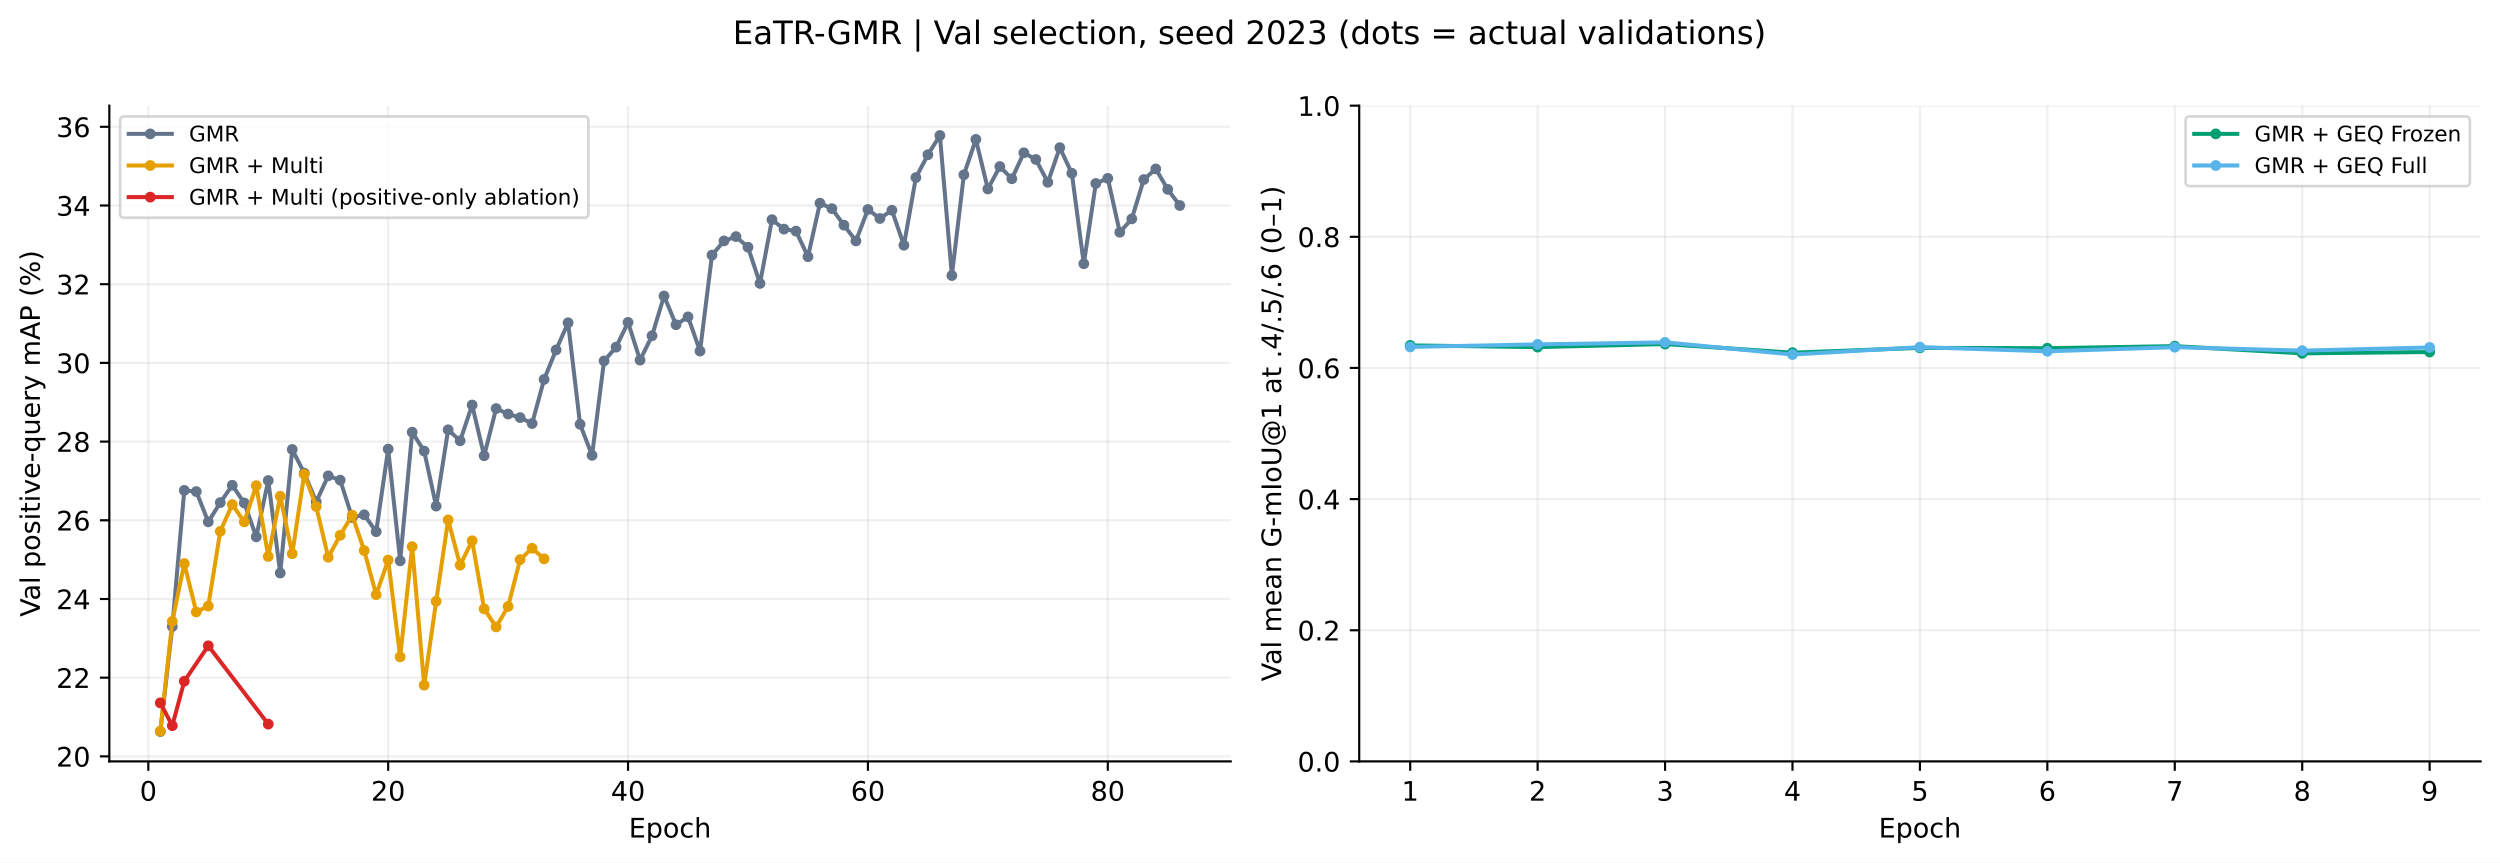
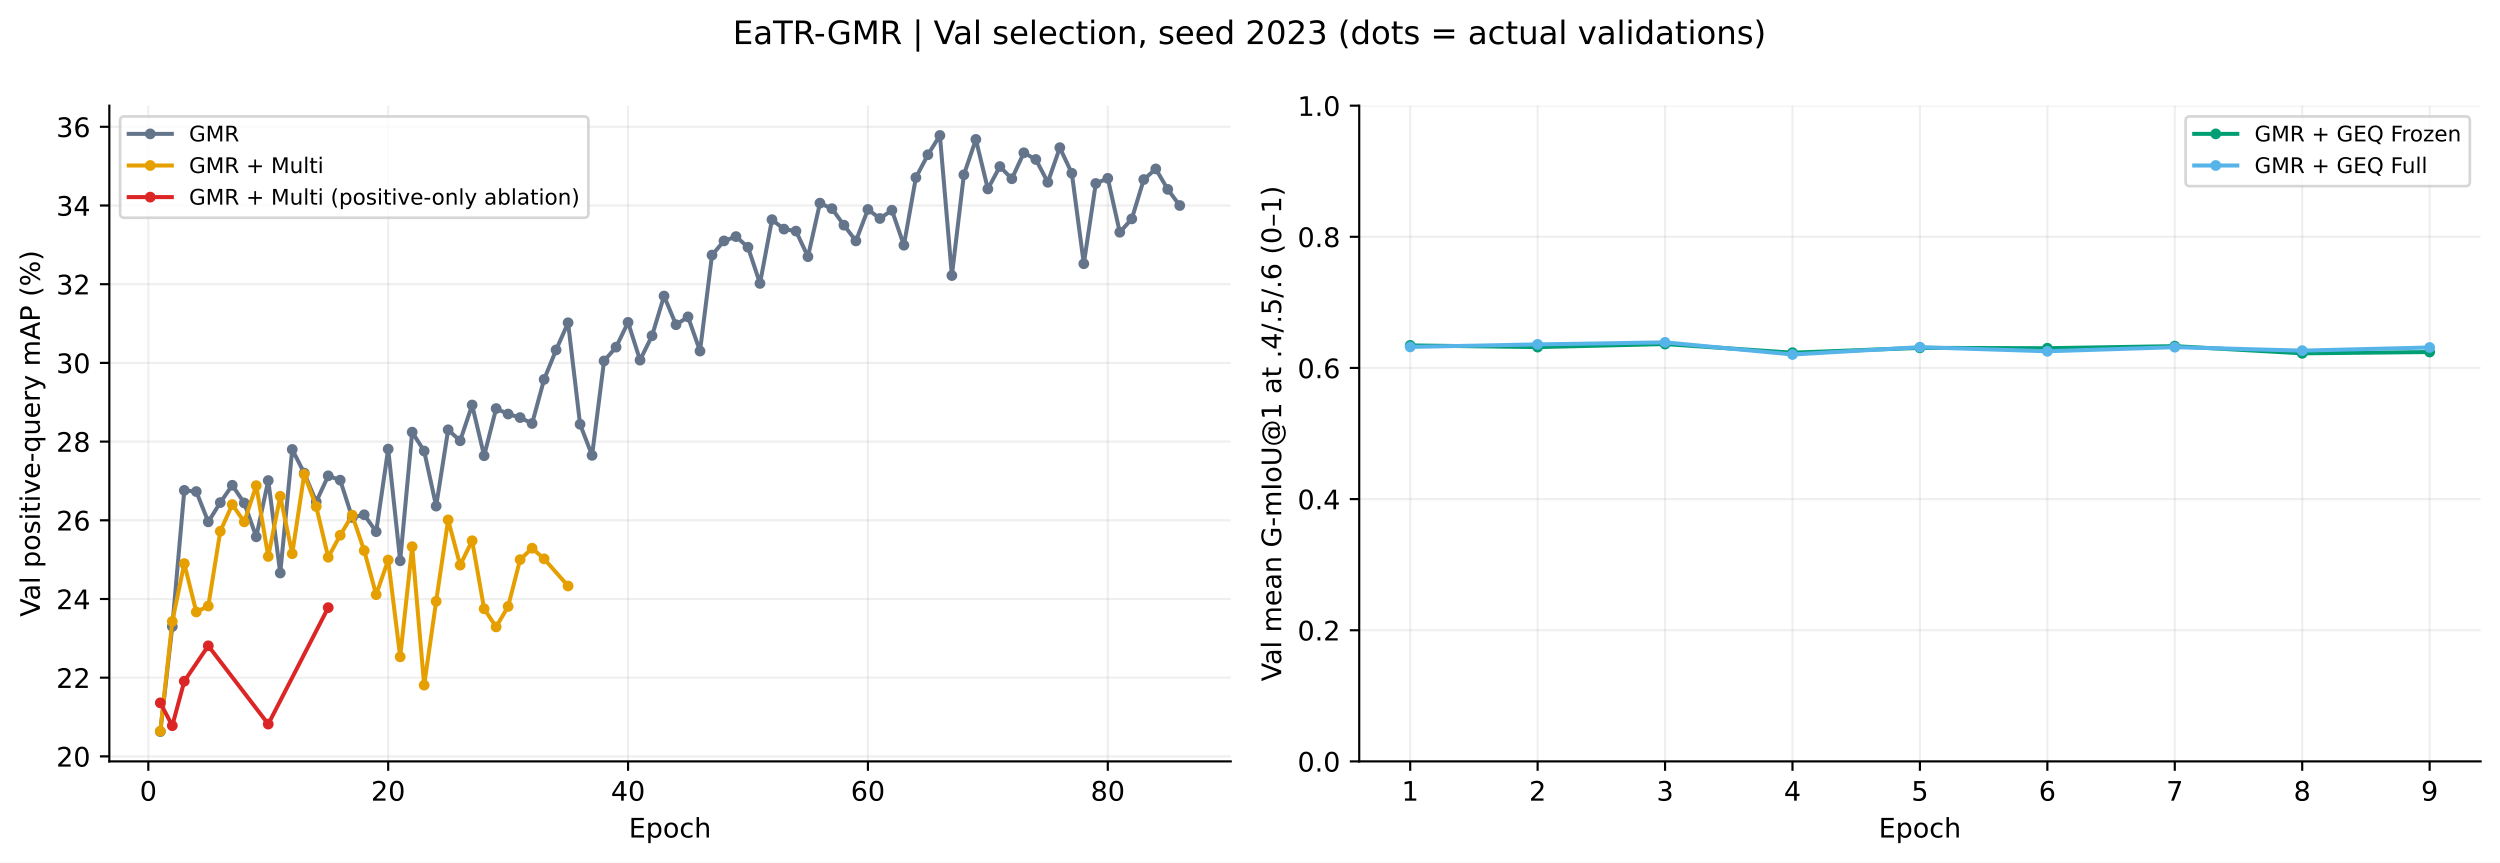
<svg xmlns="http://www.w3.org/2000/svg" xmlns:xlink="http://www.w3.org/1999/xlink" width="928.433pt" height="320.316pt" viewBox="0 0 928.433 320.316" version="1.1">
  <defs>
    <style type="text/css">*{stroke-linejoin: round; stroke-linecap: butt}</style>
  </defs>
  <g id="figure_1">
    <g id="patch_1">
      <path d="M -0 320.316  L 928.433 320.316  L 928.433 0  L -0 0  z " style="fill: #ffffff" />
    </g>
    <g id="axes_1">
      <g id="patch_2">
        <path d="M 40.603 282.76  L 457.058 282.76  L 457.058 39.24  L 40.603 39.24  z " style="fill: #ffffff" />
      </g>
      <g id="matplotlib.axis_1">
        <g id="xtick_1">
          <g id="line2d_1">
            <path d="M 55.079 282.76  L 55.079 39.24  " clip-path="url(#pdc1da5cae6)" style="fill: none; stroke: #b0b0b0; stroke-opacity: 0.2; stroke-width: 0.8; stroke-linecap: square" />
          </g>
          <g id="line2d_2">
            <defs>
              <path id="m847a747f1c" d="M 0 0  L 0 3.5  " style="stroke: #000000; stroke-width: 0.8" />
            </defs>
            <g>
              <use xlink:href="#m847a747f1c" x="55.079" y="282.76" style="stroke: #000000; stroke-width: 0.8" />
            </g>
          </g>
          <g id="text_1">
            <text style="font-size: 10px; font-family: 'DejaVu Sans'; text-anchor: middle" x="55.079" y="297.358" transform="rotate(-0 55.07883 297.3584)">0</text>
          </g>
        </g>
        <g id="xtick_2">
          <g id="line2d_3">
            <path d="M 144.16 282.76  L 144.16 39.24  " clip-path="url(#pdc1da5cae6)" style="fill: none; stroke: #b0b0b0; stroke-opacity: 0.2; stroke-width: 0.8; stroke-linecap: square" />
          </g>
          <g id="line2d_4">
            <g>
              <use xlink:href="#m847a747f1c" x="144.16" y="282.76" style="stroke: #000000; stroke-width: 0.8" />
            </g>
          </g>
          <g id="text_2">
            <text style="font-size: 10px; font-family: 'DejaVu Sans'; text-anchor: middle" x="144.16" y="297.358" transform="rotate(-0 144.1601 297.3584)">20</text>
          </g>
        </g>
        <g id="xtick_3">
          <g id="line2d_5">
            <path d="M 233.241 282.76  L 233.241 39.24  " clip-path="url(#pdc1da5cae6)" style="fill: none; stroke: #b0b0b0; stroke-opacity: 0.2; stroke-width: 0.8; stroke-linecap: square" />
          </g>
          <g id="line2d_6">
            <g>
              <use xlink:href="#m847a747f1c" x="233.241" y="282.76" style="stroke: #000000; stroke-width: 0.8" />
            </g>
          </g>
          <g id="text_3">
            <text style="font-size: 10px; font-family: 'DejaVu Sans'; text-anchor: middle" x="233.241" y="297.358" transform="rotate(-0 233.2414 297.3584)">40</text>
          </g>
        </g>
        <g id="xtick_4">
          <g id="line2d_7">
            <path d="M 322.323 282.76  L 322.323 39.24  " clip-path="url(#pdc1da5cae6)" style="fill: none; stroke: #b0b0b0; stroke-opacity: 0.2; stroke-width: 0.8; stroke-linecap: square" />
          </g>
          <g id="line2d_8">
            <g>
              <use xlink:href="#m847a747f1c" x="322.323" y="282.76" style="stroke: #000000; stroke-width: 0.8" />
            </g>
          </g>
          <g id="text_4">
            <text style="font-size: 10px; font-family: 'DejaVu Sans'; text-anchor: middle" x="322.323" y="297.358" transform="rotate(-0 322.3227 297.3584)">60</text>
          </g>
        </g>
        <g id="xtick_5">
          <g id="line2d_9">
            <path d="M 411.404 282.76  L 411.404 39.24  " clip-path="url(#pdc1da5cae6)" style="fill: none; stroke: #b0b0b0; stroke-opacity: 0.2; stroke-width: 0.8; stroke-linecap: square" />
          </g>
          <g id="line2d_10">
            <g>
              <use xlink:href="#m847a747f1c" x="411.404" y="282.76" style="stroke: #000000; stroke-width: 0.8" />
            </g>
          </g>
          <g id="text_5">
            <text style="font-size: 10px; font-family: 'DejaVu Sans'; text-anchor: middle" x="411.404" y="297.358" transform="rotate(-0 411.404 297.3584)">80</text>
          </g>
        </g>
        <g id="text_6">
          <text style="font-size: 10px; font-family: 'DejaVu Sans'; text-anchor: middle" x="248.831" y="311.037" transform="rotate(-0 248.8306 311.0366)">Epoch</text>
        </g>
      </g>
      <g id="matplotlib.axis_2">
        <g id="ytick_1">
          <g id="line2d_11">
            <path d="M 40.603 280.897  L 457.058 280.897  " clip-path="url(#pdc1da5cae6)" style="fill: none; stroke: #b0b0b0; stroke-opacity: 0.2; stroke-width: 0.8; stroke-linecap: square" />
          </g>
          <g id="line2d_12">
            <defs>
              <path id="mc433141c62" d="M 0 0  L -3.5 0  " style="stroke: #000000; stroke-width: 0.8" />
            </defs>
            <g>
              <use xlink:href="#mc433141c62" x="40.603" y="280.897" style="stroke: #000000; stroke-width: 0.8" />
            </g>
          </g>
          <g id="text_7">
            <text style="font-size: 10px; font-family: 'DejaVu Sans'; text-anchor: end" x="33.603" y="284.696" transform="rotate(-0 33.60312 284.6961)">20</text>
          </g>
        </g>
        <g id="ytick_2">
          <g id="line2d_13">
            <path d="M 40.603 251.672  L 457.058 251.672  " clip-path="url(#pdc1da5cae6)" style="fill: none; stroke: #b0b0b0; stroke-opacity: 0.2; stroke-width: 0.8; stroke-linecap: square" />
          </g>
          <g id="line2d_14">
            <g>
              <use xlink:href="#mc433141c62" x="40.603" y="251.672" style="stroke: #000000; stroke-width: 0.8" />
            </g>
          </g>
          <g id="text_8">
            <text style="font-size: 10px; font-family: 'DejaVu Sans'; text-anchor: end" x="33.603" y="255.471" transform="rotate(-0 33.60312 255.4708)">22</text>
          </g>
        </g>
        <g id="ytick_3">
          <g id="line2d_15">
            <path d="M 40.603 222.446  L 457.058 222.446  " clip-path="url(#pdc1da5cae6)" style="fill: none; stroke: #b0b0b0; stroke-opacity: 0.2; stroke-width: 0.8; stroke-linecap: square" />
          </g>
          <g id="line2d_16">
            <g>
              <use xlink:href="#mc433141c62" x="40.603" y="222.446" style="stroke: #000000; stroke-width: 0.8" />
            </g>
          </g>
          <g id="text_9">
            <text style="font-size: 10px; font-family: 'DejaVu Sans'; text-anchor: end" x="33.603" y="226.245" transform="rotate(-0 33.60312 226.2455)">24</text>
          </g>
        </g>
        <g id="ytick_4">
          <g id="line2d_17">
            <path d="M 40.603 193.221  L 457.058 193.221  " clip-path="url(#pdc1da5cae6)" style="fill: none; stroke: #b0b0b0; stroke-opacity: 0.2; stroke-width: 0.8; stroke-linecap: square" />
          </g>
          <g id="line2d_18">
            <g>
              <use xlink:href="#mc433141c62" x="40.603" y="193.221" style="stroke: #000000; stroke-width: 0.8" />
            </g>
          </g>
          <g id="text_10">
            <text style="font-size: 10px; font-family: 'DejaVu Sans'; text-anchor: end" x="33.603" y="197.02" transform="rotate(-0 33.60312 197.0201)">26</text>
          </g>
        </g>
        <g id="ytick_5">
          <g id="line2d_19">
            <path d="M 40.603 163.996  L 457.058 163.996  " clip-path="url(#pdc1da5cae6)" style="fill: none; stroke: #b0b0b0; stroke-opacity: 0.2; stroke-width: 0.8; stroke-linecap: square" />
          </g>
          <g id="line2d_20">
            <g>
              <use xlink:href="#mc433141c62" x="40.603" y="163.996" style="stroke: #000000; stroke-width: 0.8" />
            </g>
          </g>
          <g id="text_11">
            <text style="font-size: 10px; font-family: 'DejaVu Sans'; text-anchor: end" x="33.603" y="167.795" transform="rotate(-0 33.60312 167.7948)">28</text>
          </g>
        </g>
        <g id="ytick_6">
          <g id="line2d_21">
            <path d="M 40.603 134.77  L 457.058 134.77  " clip-path="url(#pdc1da5cae6)" style="fill: none; stroke: #b0b0b0; stroke-opacity: 0.2; stroke-width: 0.8; stroke-linecap: square" />
          </g>
          <g id="line2d_22">
            <g>
              <use xlink:href="#mc433141c62" x="40.603" y="134.77" style="stroke: #000000; stroke-width: 0.8" />
            </g>
          </g>
          <g id="text_12">
            <text style="font-size: 10px; font-family: 'DejaVu Sans'; text-anchor: end" x="33.603" y="138.569" transform="rotate(-0 33.60312 138.5695)">30</text>
          </g>
        </g>
        <g id="ytick_7">
          <g id="line2d_23">
            <path d="M 40.603 105.545  L 457.058 105.545  " clip-path="url(#pdc1da5cae6)" style="fill: none; stroke: #b0b0b0; stroke-opacity: 0.2; stroke-width: 0.8; stroke-linecap: square" />
          </g>
          <g id="line2d_24">
            <g>
              <use xlink:href="#mc433141c62" x="40.603" y="105.545" style="stroke: #000000; stroke-width: 0.8" />
            </g>
          </g>
          <g id="text_13">
            <text style="font-size: 10px; font-family: 'DejaVu Sans'; text-anchor: end" x="33.603" y="109.344" transform="rotate(-0 33.60312 109.3442)">32</text>
          </g>
        </g>
        <g id="ytick_8">
          <g id="line2d_25">
            <path d="M 40.603 76.32  L 457.058 76.32  " clip-path="url(#pdc1da5cae6)" style="fill: none; stroke: #b0b0b0; stroke-opacity: 0.2; stroke-width: 0.8; stroke-linecap: square" />
          </g>
          <g id="line2d_26">
            <g>
              <use xlink:href="#mc433141c62" x="40.603" y="76.32" style="stroke: #000000; stroke-width: 0.8" />
            </g>
          </g>
          <g id="text_14">
            <text style="font-size: 10px; font-family: 'DejaVu Sans'; text-anchor: end" x="33.603" y="80.119" transform="rotate(-0 33.60312 80.11885)">34</text>
          </g>
        </g>
        <g id="ytick_9">
          <g id="line2d_27">
            <path d="M 40.603 47.094  L 457.058 47.094  " clip-path="url(#pdc1da5cae6)" style="fill: none; stroke: #b0b0b0; stroke-opacity: 0.2; stroke-width: 0.8; stroke-linecap: square" />
          </g>
          <g id="line2d_28">
            <g>
              <use xlink:href="#mc433141c62" x="40.603" y="47.094" style="stroke: #000000; stroke-width: 0.8" />
            </g>
          </g>
          <g id="text_15">
            <text style="font-size: 10px; font-family: 'DejaVu Sans'; text-anchor: end" x="33.603" y="50.894" transform="rotate(-0 33.60312 50.89352)">36</text>
          </g>
        </g>
        <g id="text_16">
          <text style="font-size: 10px; font-family: 'DejaVu Sans'; text-anchor: middle" x="14.798" y="161" transform="rotate(-90 14.79844 161)">Val positive-query mAP (%)</text>
        </g>
      </g>
      <g id="line2d_29">
        <path d="M 59.533 271.691  L 63.987 232.675  L 68.441 182.115  L 72.895 182.554  L 77.349 193.805  L 81.803 186.645  L 86.257 180.216  L 90.711 186.791  L 95.165 199.358  L 99.619 178.462  L 104.074 212.802  L 108.528 166.918  L 112.982 175.686  L 117.436 186.353  L 121.89 176.709  L 126.344 178.316  L 130.798 192.198  L 135.252 191.175  L 139.706 197.459  L 144.16 166.772  L 148.614 208.272  L 153.068 160.489  L 157.522 167.503  L 161.976 187.96  L 166.43 159.612  L 170.885 163.703  L 175.339 150.406  L 179.793 169.256  L 184.247 151.721  L 188.701 153.767  L 193.155 155.082  L 197.609 157.274  L 202.063 140.908  L 206.517 129.948  L 210.971 119.865  L 215.425 157.566  L 219.879 169.11  L 224.333 134.04  L 228.787 128.925  L 233.241 119.719  L 237.695 133.747  L 242.15 124.688  L 246.604 109.929  L 251.058 120.596  L 255.512 117.673  L 259.966 130.386  L 264.42 94.732  L 268.874 89.471  L 273.328 87.864  L 277.782 91.809  L 282.236 105.253  L 286.69 81.58  L 291.144 85.087  L 295.598 85.818  L 300.052 95.316  L 304.506 75.443  L 308.96 77.489  L 313.415 83.626  L 317.869 89.471  L 322.323 77.781  L 326.777 81.142  L 331.231 78.073  L 335.685 91.078  L 340.139 65.945  L 344.593 57.469  L 349.047 50.309  L 353.501 102.33  L 357.955 64.922  L 362.409 51.77  L 366.863 70.182  L 371.317 61.853  L 375.771 66.383  L 380.226 56.739  L 384.68 59.223  L 389.134 67.698  L 393.588 54.839  L 398.042 64.337  L 402.496 97.946  L 406.95 68.137  L 411.404 66.237  L 415.858 86.256  L 420.312 81.288  L 424.766 66.675  L 429.22 62.73  L 433.674 70.328  L 438.128 76.32  " clip-path="url(#pdc1da5cae6)" style="fill: none; stroke: #64748b; stroke-width: 1.5; stroke-linecap: square" />
        <defs>
          <path id="mf4bc2572a3" d="M 0 1.5  C 0.398 1.5 0.779 1.342 1.061 1.061  C 1.342 0.779 1.5 0.398 1.5 0  C 1.5 -0.398 1.342 -0.779 1.061 -1.061  C 0.779 -1.342 0.398 -1.5 0 -1.5  C -0.398 -1.5 -0.779 -1.342 -1.061 -1.061  C -1.342 -0.779 -1.5 -0.398 -1.5 0  C -1.5 0.398 -1.342 0.779 -1.061 1.061  C -0.779 1.342 -0.398 1.5 0 1.5  z " style="stroke: #64748b" />
        </defs>
        <g clip-path="url(#pdc1da5cae6)">
          <use xlink:href="#mf4bc2572a3" x="59.533" y="271.691" style="fill: #64748b; stroke: #64748b" />
          <use xlink:href="#mf4bc2572a3" x="63.987" y="232.675" style="fill: #64748b; stroke: #64748b" />
          <use xlink:href="#mf4bc2572a3" x="68.441" y="182.115" style="fill: #64748b; stroke: #64748b" />
          <use xlink:href="#mf4bc2572a3" x="72.895" y="182.554" style="fill: #64748b; stroke: #64748b" />
          <use xlink:href="#mf4bc2572a3" x="77.349" y="193.805" style="fill: #64748b; stroke: #64748b" />
          <use xlink:href="#mf4bc2572a3" x="81.803" y="186.645" style="fill: #64748b; stroke: #64748b" />
          <use xlink:href="#mf4bc2572a3" x="86.257" y="180.216" style="fill: #64748b; stroke: #64748b" />
          <use xlink:href="#mf4bc2572a3" x="90.711" y="186.791" style="fill: #64748b; stroke: #64748b" />
          <use xlink:href="#mf4bc2572a3" x="95.165" y="199.358" style="fill: #64748b; stroke: #64748b" />
          <use xlink:href="#mf4bc2572a3" x="99.619" y="178.462" style="fill: #64748b; stroke: #64748b" />
          <use xlink:href="#mf4bc2572a3" x="104.074" y="212.802" style="fill: #64748b; stroke: #64748b" />
          <use xlink:href="#mf4bc2572a3" x="108.528" y="166.918" style="fill: #64748b; stroke: #64748b" />
          <use xlink:href="#mf4bc2572a3" x="112.982" y="175.686" style="fill: #64748b; stroke: #64748b" />
          <use xlink:href="#mf4bc2572a3" x="117.436" y="186.353" style="fill: #64748b; stroke: #64748b" />
          <use xlink:href="#mf4bc2572a3" x="121.89" y="176.709" style="fill: #64748b; stroke: #64748b" />
          <use xlink:href="#mf4bc2572a3" x="126.344" y="178.316" style="fill: #64748b; stroke: #64748b" />
          <use xlink:href="#mf4bc2572a3" x="130.798" y="192.198" style="fill: #64748b; stroke: #64748b" />
          <use xlink:href="#mf4bc2572a3" x="135.252" y="191.175" style="fill: #64748b; stroke: #64748b" />
          <use xlink:href="#mf4bc2572a3" x="139.706" y="197.459" style="fill: #64748b; stroke: #64748b" />
          <use xlink:href="#mf4bc2572a3" x="144.16" y="166.772" style="fill: #64748b; stroke: #64748b" />
          <use xlink:href="#mf4bc2572a3" x="148.614" y="208.272" style="fill: #64748b; stroke: #64748b" />
          <use xlink:href="#mf4bc2572a3" x="153.068" y="160.489" style="fill: #64748b; stroke: #64748b" />
          <use xlink:href="#mf4bc2572a3" x="157.522" y="167.503" style="fill: #64748b; stroke: #64748b" />
          <use xlink:href="#mf4bc2572a3" x="161.976" y="187.96" style="fill: #64748b; stroke: #64748b" />
          <use xlink:href="#mf4bc2572a3" x="166.43" y="159.612" style="fill: #64748b; stroke: #64748b" />
          <use xlink:href="#mf4bc2572a3" x="170.885" y="163.703" style="fill: #64748b; stroke: #64748b" />
          <use xlink:href="#mf4bc2572a3" x="175.339" y="150.406" style="fill: #64748b; stroke: #64748b" />
          <use xlink:href="#mf4bc2572a3" x="179.793" y="169.256" style="fill: #64748b; stroke: #64748b" />
          <use xlink:href="#mf4bc2572a3" x="184.247" y="151.721" style="fill: #64748b; stroke: #64748b" />
          <use xlink:href="#mf4bc2572a3" x="188.701" y="153.767" style="fill: #64748b; stroke: #64748b" />
          <use xlink:href="#mf4bc2572a3" x="193.155" y="155.082" style="fill: #64748b; stroke: #64748b" />
          <use xlink:href="#mf4bc2572a3" x="197.609" y="157.274" style="fill: #64748b; stroke: #64748b" />
          <use xlink:href="#mf4bc2572a3" x="202.063" y="140.908" style="fill: #64748b; stroke: #64748b" />
          <use xlink:href="#mf4bc2572a3" x="206.517" y="129.948" style="fill: #64748b; stroke: #64748b" />
          <use xlink:href="#mf4bc2572a3" x="210.971" y="119.865" style="fill: #64748b; stroke: #64748b" />
          <use xlink:href="#mf4bc2572a3" x="215.425" y="157.566" style="fill: #64748b; stroke: #64748b" />
          <use xlink:href="#mf4bc2572a3" x="219.879" y="169.11" style="fill: #64748b; stroke: #64748b" />
          <use xlink:href="#mf4bc2572a3" x="224.333" y="134.04" style="fill: #64748b; stroke: #64748b" />
          <use xlink:href="#mf4bc2572a3" x="228.787" y="128.925" style="fill: #64748b; stroke: #64748b" />
          <use xlink:href="#mf4bc2572a3" x="233.241" y="119.719" style="fill: #64748b; stroke: #64748b" />
          <use xlink:href="#mf4bc2572a3" x="237.695" y="133.747" style="fill: #64748b; stroke: #64748b" />
          <use xlink:href="#mf4bc2572a3" x="242.15" y="124.688" style="fill: #64748b; stroke: #64748b" />
          <use xlink:href="#mf4bc2572a3" x="246.604" y="109.929" style="fill: #64748b; stroke: #64748b" />
          <use xlink:href="#mf4bc2572a3" x="251.058" y="120.596" style="fill: #64748b; stroke: #64748b" />
          <use xlink:href="#mf4bc2572a3" x="255.512" y="117.673" style="fill: #64748b; stroke: #64748b" />
          <use xlink:href="#mf4bc2572a3" x="259.966" y="130.386" style="fill: #64748b; stroke: #64748b" />
          <use xlink:href="#mf4bc2572a3" x="264.42" y="94.732" style="fill: #64748b; stroke: #64748b" />
          <use xlink:href="#mf4bc2572a3" x="268.874" y="89.471" style="fill: #64748b; stroke: #64748b" />
          <use xlink:href="#mf4bc2572a3" x="273.328" y="87.864" style="fill: #64748b; stroke: #64748b" />
          <use xlink:href="#mf4bc2572a3" x="277.782" y="91.809" style="fill: #64748b; stroke: #64748b" />
          <use xlink:href="#mf4bc2572a3" x="282.236" y="105.253" style="fill: #64748b; stroke: #64748b" />
          <use xlink:href="#mf4bc2572a3" x="286.69" y="81.58" style="fill: #64748b; stroke: #64748b" />
          <use xlink:href="#mf4bc2572a3" x="291.144" y="85.087" style="fill: #64748b; stroke: #64748b" />
          <use xlink:href="#mf4bc2572a3" x="295.598" y="85.818" style="fill: #64748b; stroke: #64748b" />
          <use xlink:href="#mf4bc2572a3" x="300.052" y="95.316" style="fill: #64748b; stroke: #64748b" />
          <use xlink:href="#mf4bc2572a3" x="304.506" y="75.443" style="fill: #64748b; stroke: #64748b" />
          <use xlink:href="#mf4bc2572a3" x="308.96" y="77.489" style="fill: #64748b; stroke: #64748b" />
          <use xlink:href="#mf4bc2572a3" x="313.415" y="83.626" style="fill: #64748b; stroke: #64748b" />
          <use xlink:href="#mf4bc2572a3" x="317.869" y="89.471" style="fill: #64748b; stroke: #64748b" />
          <use xlink:href="#mf4bc2572a3" x="322.323" y="77.781" style="fill: #64748b; stroke: #64748b" />
          <use xlink:href="#mf4bc2572a3" x="326.777" y="81.142" style="fill: #64748b; stroke: #64748b" />
          <use xlink:href="#mf4bc2572a3" x="331.231" y="78.073" style="fill: #64748b; stroke: #64748b" />
          <use xlink:href="#mf4bc2572a3" x="335.685" y="91.078" style="fill: #64748b; stroke: #64748b" />
          <use xlink:href="#mf4bc2572a3" x="340.139" y="65.945" style="fill: #64748b; stroke: #64748b" />
          <use xlink:href="#mf4bc2572a3" x="344.593" y="57.469" style="fill: #64748b; stroke: #64748b" />
          <use xlink:href="#mf4bc2572a3" x="349.047" y="50.309" style="fill: #64748b; stroke: #64748b" />
          <use xlink:href="#mf4bc2572a3" x="353.501" y="102.33" style="fill: #64748b; stroke: #64748b" />
          <use xlink:href="#mf4bc2572a3" x="357.955" y="64.922" style="fill: #64748b; stroke: #64748b" />
          <use xlink:href="#mf4bc2572a3" x="362.409" y="51.77" style="fill: #64748b; stroke: #64748b" />
          <use xlink:href="#mf4bc2572a3" x="366.863" y="70.182" style="fill: #64748b; stroke: #64748b" />
          <use xlink:href="#mf4bc2572a3" x="371.317" y="61.853" style="fill: #64748b; stroke: #64748b" />
          <use xlink:href="#mf4bc2572a3" x="375.771" y="66.383" style="fill: #64748b; stroke: #64748b" />
          <use xlink:href="#mf4bc2572a3" x="380.226" y="56.739" style="fill: #64748b; stroke: #64748b" />
          <use xlink:href="#mf4bc2572a3" x="384.68" y="59.223" style="fill: #64748b; stroke: #64748b" />
          <use xlink:href="#mf4bc2572a3" x="389.134" y="67.698" style="fill: #64748b; stroke: #64748b" />
          <use xlink:href="#mf4bc2572a3" x="393.588" y="54.839" style="fill: #64748b; stroke: #64748b" />
          <use xlink:href="#mf4bc2572a3" x="398.042" y="64.337" style="fill: #64748b; stroke: #64748b" />
          <use xlink:href="#mf4bc2572a3" x="402.496" y="97.946" style="fill: #64748b; stroke: #64748b" />
          <use xlink:href="#mf4bc2572a3" x="406.95" y="68.137" style="fill: #64748b; stroke: #64748b" />
          <use xlink:href="#mf4bc2572a3" x="411.404" y="66.237" style="fill: #64748b; stroke: #64748b" />
          <use xlink:href="#mf4bc2572a3" x="415.858" y="86.256" style="fill: #64748b; stroke: #64748b" />
          <use xlink:href="#mf4bc2572a3" x="420.312" y="81.288" style="fill: #64748b; stroke: #64748b" />
          <use xlink:href="#mf4bc2572a3" x="424.766" y="66.675" style="fill: #64748b; stroke: #64748b" />
          <use xlink:href="#mf4bc2572a3" x="429.22" y="62.73" style="fill: #64748b; stroke: #64748b" />
          <use xlink:href="#mf4bc2572a3" x="433.674" y="70.328" style="fill: #64748b; stroke: #64748b" />
          <use xlink:href="#mf4bc2572a3" x="438.128" y="76.32" style="fill: #64748b; stroke: #64748b" />
        </g>
      </g>
      <g id="line2d_30">
-         <path d="M 59.533 271.545  L 63.987 230.775  L 68.441 209.295  L 72.895 227.268  L 77.349 225.077  L 81.803 197.312  L 86.257 187.376  L 90.711 193.805  L 95.165 180.362  L 99.619 206.665  L 104.074 184.307  L 108.528 205.642  L 112.982 176.124  L 117.436 188.106  L 121.89 206.957  L 126.344 198.774  L 130.798 191.321  L 135.252 204.473  L 139.706 220.839  L 144.16 207.98  L 148.614 243.927  L 153.068 203.011  L 157.522 254.448  L 161.976 223.323  L 166.43 193.075  L 170.885 209.879  L 175.339 200.82  L 179.793 226.099  L 184.247 232.821  L 188.701 225.223  L 193.155 207.834  L 197.609 203.596  L 202.063 207.541  " clip-path="url(#pdc1da5cae6)" style="fill: none; stroke: #e69f00; stroke-width: 1.5; stroke-linecap: square" />
+         <path d="M 59.533 271.545  L 63.987 230.775  L 68.441 209.295  L 72.895 227.268  L 77.349 225.077  L 81.803 197.312  L 86.257 187.376  L 90.711 193.805  L 95.165 180.362  L 99.619 206.665  L 104.074 184.307  L 108.528 205.642  L 112.982 176.124  L 117.436 188.106  L 121.89 206.957  L 126.344 198.774  L 130.798 191.321  L 135.252 204.473  L 139.706 220.839  L 144.16 207.98  L 148.614 243.927  L 153.068 203.011  L 157.522 254.448  L 161.976 223.323  L 166.43 193.075  L 170.885 209.879  L 175.339 200.82  L 179.793 226.099  L 184.247 232.821  L 188.701 225.223  L 193.155 207.834  L 197.609 203.596  L 202.063 207.541  L 210.971 217.624  " clip-path="url(#pdc1da5cae6)" style="fill: none; stroke: #e69f00; stroke-width: 1.5; stroke-linecap: square" />
        <defs>
          <path id="mbf485513ee" d="M 0 1.5  C 0.398 1.5 0.779 1.342 1.061 1.061  C 1.342 0.779 1.5 0.398 1.5 0  C 1.5 -0.398 1.342 -0.779 1.061 -1.061  C 0.779 -1.342 0.398 -1.5 0 -1.5  C -0.398 -1.5 -0.779 -1.342 -1.061 -1.061  C -1.342 -0.779 -1.5 -0.398 -1.5 0  C -1.5 0.398 -1.342 0.779 -1.061 1.061  C -0.779 1.342 -0.398 1.5 0 1.5  z " style="stroke: #e69f00" />
        </defs>
        <g clip-path="url(#pdc1da5cae6)">
          <use xlink:href="#mbf485513ee" x="59.533" y="271.545" style="fill: #e69f00; stroke: #e69f00" />
          <use xlink:href="#mbf485513ee" x="63.987" y="230.775" style="fill: #e69f00; stroke: #e69f00" />
          <use xlink:href="#mbf485513ee" x="68.441" y="209.295" style="fill: #e69f00; stroke: #e69f00" />
          <use xlink:href="#mbf485513ee" x="72.895" y="227.268" style="fill: #e69f00; stroke: #e69f00" />
          <use xlink:href="#mbf485513ee" x="77.349" y="225.077" style="fill: #e69f00; stroke: #e69f00" />
          <use xlink:href="#mbf485513ee" x="81.803" y="197.312" style="fill: #e69f00; stroke: #e69f00" />
          <use xlink:href="#mbf485513ee" x="86.257" y="187.376" style="fill: #e69f00; stroke: #e69f00" />
          <use xlink:href="#mbf485513ee" x="90.711" y="193.805" style="fill: #e69f00; stroke: #e69f00" />
          <use xlink:href="#mbf485513ee" x="95.165" y="180.362" style="fill: #e69f00; stroke: #e69f00" />
          <use xlink:href="#mbf485513ee" x="99.619" y="206.665" style="fill: #e69f00; stroke: #e69f00" />
          <use xlink:href="#mbf485513ee" x="104.074" y="184.307" style="fill: #e69f00; stroke: #e69f00" />
          <use xlink:href="#mbf485513ee" x="108.528" y="205.642" style="fill: #e69f00; stroke: #e69f00" />
          <use xlink:href="#mbf485513ee" x="112.982" y="176.124" style="fill: #e69f00; stroke: #e69f00" />
          <use xlink:href="#mbf485513ee" x="117.436" y="188.106" style="fill: #e69f00; stroke: #e69f00" />
          <use xlink:href="#mbf485513ee" x="121.89" y="206.957" style="fill: #e69f00; stroke: #e69f00" />
          <use xlink:href="#mbf485513ee" x="126.344" y="198.774" style="fill: #e69f00; stroke: #e69f00" />
          <use xlink:href="#mbf485513ee" x="130.798" y="191.321" style="fill: #e69f00; stroke: #e69f00" />
          <use xlink:href="#mbf485513ee" x="135.252" y="204.473" style="fill: #e69f00; stroke: #e69f00" />
          <use xlink:href="#mbf485513ee" x="139.706" y="220.839" style="fill: #e69f00; stroke: #e69f00" />
          <use xlink:href="#mbf485513ee" x="144.16" y="207.98" style="fill: #e69f00; stroke: #e69f00" />
          <use xlink:href="#mbf485513ee" x="148.614" y="243.927" style="fill: #e69f00; stroke: #e69f00" />
          <use xlink:href="#mbf485513ee" x="153.068" y="203.011" style="fill: #e69f00; stroke: #e69f00" />
          <use xlink:href="#mbf485513ee" x="157.522" y="254.448" style="fill: #e69f00; stroke: #e69f00" />
          <use xlink:href="#mbf485513ee" x="161.976" y="223.323" style="fill: #e69f00; stroke: #e69f00" />
          <use xlink:href="#mbf485513ee" x="166.43" y="193.075" style="fill: #e69f00; stroke: #e69f00" />
          <use xlink:href="#mbf485513ee" x="170.885" y="209.879" style="fill: #e69f00; stroke: #e69f00" />
          <use xlink:href="#mbf485513ee" x="175.339" y="200.82" style="fill: #e69f00; stroke: #e69f00" />
          <use xlink:href="#mbf485513ee" x="179.793" y="226.099" style="fill: #e69f00; stroke: #e69f00" />
          <use xlink:href="#mbf485513ee" x="184.247" y="232.821" style="fill: #e69f00; stroke: #e69f00" />
          <use xlink:href="#mbf485513ee" x="188.701" y="225.223" style="fill: #e69f00; stroke: #e69f00" />
          <use xlink:href="#mbf485513ee" x="193.155" y="207.834" style="fill: #e69f00; stroke: #e69f00" />
          <use xlink:href="#mbf485513ee" x="197.609" y="203.596" style="fill: #e69f00; stroke: #e69f00" />
          <use xlink:href="#mbf485513ee" x="202.063" y="207.541" style="fill: #e69f00; stroke: #e69f00" />
+           <use xlink:href="#mbf485513ee" x="210.971" y="217.624" style="fill: #e69f00; stroke: #e69f00" />
        </g>
      </g>
      <g id="line2d_31">
-         <path d="M 59.533 261.024  L 63.987 269.499  L 68.441 252.987  L 77.349 239.835  L 99.619 268.915  " clip-path="url(#pdc1da5cae6)" style="fill: none; stroke: #dc2626; stroke-width: 1.5; stroke-linecap: square" />
+         <path d="M 59.533 261.024  L 63.987 269.499  L 68.441 252.987  L 77.349 239.835  L 99.619 268.915  L 121.89 225.661  " clip-path="url(#pdc1da5cae6)" style="fill: none; stroke: #dc2626; stroke-width: 1.5; stroke-linecap: square" />
        <defs>
          <path id="m6886102119" d="M 0 1.5  C 0.398 1.5 0.779 1.342 1.061 1.061  C 1.342 0.779 1.5 0.398 1.5 0  C 1.5 -0.398 1.342 -0.779 1.061 -1.061  C 0.779 -1.342 0.398 -1.5 0 -1.5  C -0.398 -1.5 -0.779 -1.342 -1.061 -1.061  C -1.342 -0.779 -1.5 -0.398 -1.5 0  C -1.5 0.398 -1.342 0.779 -1.061 1.061  C -0.779 1.342 -0.398 1.5 0 1.5  z " style="stroke: #dc2626" />
        </defs>
        <g clip-path="url(#pdc1da5cae6)">
          <use xlink:href="#m6886102119" x="59.533" y="261.024" style="fill: #dc2626; stroke: #dc2626" />
          <use xlink:href="#m6886102119" x="63.987" y="269.499" style="fill: #dc2626; stroke: #dc2626" />
          <use xlink:href="#m6886102119" x="68.441" y="252.987" style="fill: #dc2626; stroke: #dc2626" />
          <use xlink:href="#m6886102119" x="77.349" y="239.835" style="fill: #dc2626; stroke: #dc2626" />
          <use xlink:href="#m6886102119" x="99.619" y="268.915" style="fill: #dc2626; stroke: #dc2626" />
+           <use xlink:href="#m6886102119" x="121.89" y="225.661" style="fill: #dc2626; stroke: #dc2626" />
        </g>
      </g>
      <g id="patch_3">
        <path d="M 40.603 282.76  L 40.603 39.24  " style="fill: none; stroke: #000000; stroke-width: 0.8; stroke-linejoin: miter; stroke-linecap: square" />
      </g>
      <g id="patch_4">
        <path d="M 40.603 282.76  L 457.058 282.76  " style="fill: none; stroke: #000000; stroke-width: 0.8; stroke-linejoin: miter; stroke-linecap: square" />
      </g>
      <g id="legend_1">
        <g id="patch_5">
          <path d="M 46.203 80.868  L 216.902 80.868  Q 218.502 80.868 218.502 79.267  L 218.502 44.84  Q 218.502 43.24 216.902 43.24  L 46.203 43.24  Q 44.603 43.24 44.603 44.84  L 44.603 79.267  Q 44.603 80.868 46.203 80.868  z " style="fill: #ffffff; opacity: 0.8; stroke: #cccccc; stroke-linejoin: miter" />
        </g>
        <g id="line2d_32">
          <path d="M 47.803 49.719  L 55.803 49.719  L 63.803 49.719  " style="fill: none; stroke: #64748b; stroke-width: 1.5; stroke-linecap: square" />
          <g>
            <use xlink:href="#mf4bc2572a3" x="55.803" y="49.719" style="fill: #64748b; stroke: #64748b" />
          </g>
        </g>
        <g id="text_17">
          <text style="font-size: 8px; font-family: 'DejaVu Sans'; text-anchor: start" x="70.203" y="52.519" transform="rotate(-0 70.20312 52.51875)">GMR</text>
        </g>
        <g id="line2d_33">
          <path d="M 47.803 61.461  L 55.803 61.461  L 63.803 61.461  " style="fill: none; stroke: #e69f00; stroke-width: 1.5; stroke-linecap: square" />
          <g>
            <use xlink:href="#mbf485513ee" x="55.803" y="61.461" style="fill: #e69f00; stroke: #e69f00" />
          </g>
        </g>
        <g id="text_18">
          <text style="font-size: 8px; font-family: 'DejaVu Sans'; text-anchor: start" x="70.203" y="64.261" transform="rotate(-0 70.20312 64.26125)">GMR + Multi</text>
        </g>
        <g id="line2d_34">
          <path d="M 47.803 73.204  L 55.803 73.204  L 63.803 73.204  " style="fill: none; stroke: #dc2626; stroke-width: 1.5; stroke-linecap: square" />
          <g>
            <use xlink:href="#m6886102119" x="55.803" y="73.204" style="fill: #dc2626; stroke: #dc2626" />
          </g>
        </g>
        <g id="text_19">
          <text style="font-size: 8px; font-family: 'DejaVu Sans'; text-anchor: start" x="70.203" y="76.004" transform="rotate(-0 70.20312 76.00375)">GMR + Multi (positive-only ablation)</text>
        </g>
      </g>
    </g>
    <g id="axes_2">
      <g id="patch_6">
        <path d="M 504.778 282.76  L 921.233 282.76  L 921.233 39.24  L 504.778 39.24  z " style="fill: #ffffff" />
      </g>
      <g id="matplotlib.axis_3">
        <g id="xtick_6">
          <g id="line2d_35">
            <path d="M 523.708 282.76  L 523.708 39.24  " clip-path="url(#p370dd41538)" style="fill: none; stroke: #b0b0b0; stroke-opacity: 0.2; stroke-width: 0.8; stroke-linecap: square" />
          </g>
          <g id="line2d_36">
            <g>
              <use xlink:href="#m847a747f1c" x="523.708" y="282.76" style="stroke: #000000; stroke-width: 0.8" />
            </g>
          </g>
          <g id="text_20">
            <text style="font-size: 10px; font-family: 'DejaVu Sans'; text-anchor: middle" x="523.708" y="297.358" transform="rotate(-0 523.7079 297.3584)">1</text>
          </g>
        </g>
        <g id="xtick_7">
          <g id="line2d_37">
            <path d="M 571.032 282.76  L 571.032 39.24  " clip-path="url(#p370dd41538)" style="fill: none; stroke: #b0b0b0; stroke-opacity: 0.2; stroke-width: 0.8; stroke-linecap: square" />
          </g>
          <g id="line2d_38">
            <g>
              <use xlink:href="#m847a747f1c" x="571.032" y="282.76" style="stroke: #000000; stroke-width: 0.8" />
            </g>
          </g>
          <g id="text_21">
            <text style="font-size: 10px; font-family: 'DejaVu Sans'; text-anchor: middle" x="571.032" y="297.358" transform="rotate(-0 571.0323 297.3584)">2</text>
          </g>
        </g>
        <g id="xtick_8">
          <g id="line2d_39">
            <path d="M 618.357 282.76  L 618.357 39.24  " clip-path="url(#p370dd41538)" style="fill: none; stroke: #b0b0b0; stroke-opacity: 0.2; stroke-width: 0.8; stroke-linecap: square" />
          </g>
          <g id="line2d_40">
            <g>
              <use xlink:href="#m847a747f1c" x="618.357" y="282.76" style="stroke: #000000; stroke-width: 0.8" />
            </g>
          </g>
          <g id="text_22">
            <text style="font-size: 10px; font-family: 'DejaVu Sans'; text-anchor: middle" x="618.357" y="297.358" transform="rotate(-0 618.3568 297.3584)">3</text>
          </g>
        </g>
        <g id="xtick_9">
          <g id="line2d_41">
            <path d="M 665.681 282.76  L 665.681 39.24  " clip-path="url(#p370dd41538)" style="fill: none; stroke: #b0b0b0; stroke-opacity: 0.2; stroke-width: 0.8; stroke-linecap: square" />
          </g>
          <g id="line2d_42">
            <g>
              <use xlink:href="#m847a747f1c" x="665.681" y="282.76" style="stroke: #000000; stroke-width: 0.8" />
            </g>
          </g>
          <g id="text_23">
            <text style="font-size: 10px; font-family: 'DejaVu Sans'; text-anchor: middle" x="665.681" y="297.358" transform="rotate(-0 665.6812 297.3584)">4</text>
          </g>
        </g>
        <g id="xtick_10">
          <g id="line2d_43">
            <path d="M 713.006 282.76  L 713.006 39.24  " clip-path="url(#p370dd41538)" style="fill: none; stroke: #b0b0b0; stroke-opacity: 0.2; stroke-width: 0.8; stroke-linecap: square" />
          </g>
          <g id="line2d_44">
            <g>
              <use xlink:href="#m847a747f1c" x="713.006" y="282.76" style="stroke: #000000; stroke-width: 0.8" />
            </g>
          </g>
          <g id="text_24">
            <text style="font-size: 10px; font-family: 'DejaVu Sans'; text-anchor: middle" x="713.006" y="297.358" transform="rotate(-0 713.0056 297.3584)">5</text>
          </g>
        </g>
        <g id="xtick_11">
          <g id="line2d_45">
            <path d="M 760.33 282.76  L 760.33 39.24  " clip-path="url(#p370dd41538)" style="fill: none; stroke: #b0b0b0; stroke-opacity: 0.2; stroke-width: 0.8; stroke-linecap: square" />
          </g>
          <g id="line2d_46">
            <g>
              <use xlink:href="#m847a747f1c" x="760.33" y="282.76" style="stroke: #000000; stroke-width: 0.8" />
            </g>
          </g>
          <g id="text_25">
            <text style="font-size: 10px; font-family: 'DejaVu Sans'; text-anchor: middle" x="760.33" y="297.358" transform="rotate(-0 760.3301 297.3584)">6</text>
          </g>
        </g>
        <g id="xtick_12">
          <g id="line2d_47">
            <path d="M 807.654 282.76  L 807.654 39.24  " clip-path="url(#p370dd41538)" style="fill: none; stroke: #b0b0b0; stroke-opacity: 0.2; stroke-width: 0.8; stroke-linecap: square" />
          </g>
          <g id="line2d_48">
            <g>
              <use xlink:href="#m847a747f1c" x="807.654" y="282.76" style="stroke: #000000; stroke-width: 0.8" />
            </g>
          </g>
          <g id="text_26">
            <text style="font-size: 10px; font-family: 'DejaVu Sans'; text-anchor: middle" x="807.654" y="297.358" transform="rotate(-0 807.6545 297.3584)">7</text>
          </g>
        </g>
        <g id="xtick_13">
          <g id="line2d_49">
            <path d="M 854.979 282.76  L 854.979 39.24  " clip-path="url(#p370dd41538)" style="fill: none; stroke: #b0b0b0; stroke-opacity: 0.2; stroke-width: 0.8; stroke-linecap: square" />
          </g>
          <g id="line2d_50">
            <g>
              <use xlink:href="#m847a747f1c" x="854.979" y="282.76" style="stroke: #000000; stroke-width: 0.8" />
            </g>
          </g>
          <g id="text_27">
            <text style="font-size: 10px; font-family: 'DejaVu Sans'; text-anchor: middle" x="854.979" y="297.358" transform="rotate(-0 854.9789 297.3584)">8</text>
          </g>
        </g>
        <g id="xtick_14">
          <g id="line2d_51">
            <path d="M 902.303 282.76  L 902.303 39.24  " clip-path="url(#p370dd41538)" style="fill: none; stroke: #b0b0b0; stroke-opacity: 0.2; stroke-width: 0.8; stroke-linecap: square" />
          </g>
          <g id="line2d_52">
            <g>
              <use xlink:href="#m847a747f1c" x="902.303" y="282.76" style="stroke: #000000; stroke-width: 0.8" />
            </g>
          </g>
          <g id="text_28">
            <text style="font-size: 10px; font-family: 'DejaVu Sans'; text-anchor: middle" x="902.303" y="297.358" transform="rotate(-0 902.3034 297.3584)">9</text>
          </g>
        </g>
        <g id="text_29">
          <text style="font-size: 10px; font-family: 'DejaVu Sans'; text-anchor: middle" x="713.006" y="311.037" transform="rotate(-0 713.0056 311.0366)">Epoch</text>
        </g>
      </g>
      <g id="matplotlib.axis_4">
        <g id="ytick_10">
          <g id="line2d_53">
            <path d="M 504.778 282.76  L 921.233 282.76  " clip-path="url(#p370dd41538)" style="fill: none; stroke: #b0b0b0; stroke-opacity: 0.2; stroke-width: 0.8; stroke-linecap: square" />
          </g>
          <g id="line2d_54">
            <g>
              <use xlink:href="#mc433141c62" x="504.778" y="282.76" style="stroke: #000000; stroke-width: 0.8" />
            </g>
          </g>
          <g id="text_30">
            <text style="font-size: 10px; font-family: 'DejaVu Sans'; text-anchor: end" x="497.778" y="286.559" transform="rotate(-0 497.7781 286.5592)">0.0</text>
          </g>
        </g>
        <g id="ytick_11">
          <g id="line2d_55">
            <path d="M 504.778 234.056  L 921.233 234.056  " clip-path="url(#p370dd41538)" style="fill: none; stroke: #b0b0b0; stroke-opacity: 0.2; stroke-width: 0.8; stroke-linecap: square" />
          </g>
          <g id="line2d_56">
            <g>
              <use xlink:href="#mc433141c62" x="504.778" y="234.056" style="stroke: #000000; stroke-width: 0.8" />
            </g>
          </g>
          <g id="text_31">
            <text style="font-size: 10px; font-family: 'DejaVu Sans'; text-anchor: end" x="497.778" y="237.855" transform="rotate(-0 497.7781 237.8552)">0.2</text>
          </g>
        </g>
        <g id="ytick_12">
          <g id="line2d_57">
            <path d="M 504.778 185.352  L 921.233 185.352  " clip-path="url(#p370dd41538)" style="fill: none; stroke: #b0b0b0; stroke-opacity: 0.2; stroke-width: 0.8; stroke-linecap: square" />
          </g>
          <g id="line2d_58">
            <g>
              <use xlink:href="#mc433141c62" x="504.778" y="185.352" style="stroke: #000000; stroke-width: 0.8" />
            </g>
          </g>
          <g id="text_32">
            <text style="font-size: 10px; font-family: 'DejaVu Sans'; text-anchor: end" x="497.778" y="189.151" transform="rotate(-0 497.7781 189.1512)">0.4</text>
          </g>
        </g>
        <g id="ytick_13">
          <g id="line2d_59">
            <path d="M 504.778 136.648  L 921.233 136.648  " clip-path="url(#p370dd41538)" style="fill: none; stroke: #b0b0b0; stroke-opacity: 0.2; stroke-width: 0.8; stroke-linecap: square" />
          </g>
          <g id="line2d_60">
            <g>
              <use xlink:href="#mc433141c62" x="504.778" y="136.648" style="stroke: #000000; stroke-width: 0.8" />
            </g>
          </g>
          <g id="text_33">
            <text style="font-size: 10px; font-family: 'DejaVu Sans'; text-anchor: end" x="497.778" y="140.447" transform="rotate(-0 497.7781 140.4472)">0.6</text>
          </g>
        </g>
        <g id="ytick_14">
          <g id="line2d_61">
            <path d="M 504.778 87.944  L 921.233 87.944  " clip-path="url(#p370dd41538)" style="fill: none; stroke: #b0b0b0; stroke-opacity: 0.2; stroke-width: 0.8; stroke-linecap: square" />
          </g>
          <g id="line2d_62">
            <g>
              <use xlink:href="#mc433141c62" x="504.778" y="87.944" style="stroke: #000000; stroke-width: 0.8" />
            </g>
          </g>
          <g id="text_34">
            <text style="font-size: 10px; font-family: 'DejaVu Sans'; text-anchor: end" x="497.778" y="91.743" transform="rotate(-0 497.7781 91.74322)">0.8</text>
          </g>
        </g>
        <g id="ytick_15">
          <g id="line2d_63">
            <path d="M 504.778 39.24  L 921.233 39.24  " clip-path="url(#p370dd41538)" style="fill: none; stroke: #b0b0b0; stroke-opacity: 0.2; stroke-width: 0.8; stroke-linecap: square" />
          </g>
          <g id="line2d_64">
            <g>
              <use xlink:href="#mc433141c62" x="504.778" y="39.24" style="stroke: #000000; stroke-width: 0.8" />
            </g>
          </g>
          <g id="text_35">
            <text style="font-size: 10px; font-family: 'DejaVu Sans'; text-anchor: end" x="497.778" y="43.039" transform="rotate(-0 497.7781 43.03922)">1.0</text>
          </g>
        </g>
        <g id="text_36">
          <text style="font-size: 10px; font-family: 'DejaVu Sans'; text-anchor: middle" x="475.795" y="161" transform="rotate(-90 475.7953 161)">Val mean G-mIoU@1 at .4/.5/.6 (0–1)</text>
        </g>
      </g>
      <g id="line2d_65">
        <path d="M 523.708 128.276  L 571.032 128.9  L 618.357 127.774  L 665.681 130.979  L 713.006 129.192  L 760.33 129.319  L 807.654 128.549  L 854.979 131.22  L 902.303 130.735  " clip-path="url(#p370dd41538)" style="fill: none; stroke: #009e73; stroke-width: 1.5; stroke-linecap: square" />
        <defs>
          <path id="m30085ae43f" d="M 0 1.5  C 0.398 1.5 0.779 1.342 1.061 1.061  C 1.342 0.779 1.5 0.398 1.5 0  C 1.5 -0.398 1.342 -0.779 1.061 -1.061  C 0.779 -1.342 0.398 -1.5 0 -1.5  C -0.398 -1.5 -0.779 -1.342 -1.061 -1.061  C -1.342 -0.779 -1.5 -0.398 -1.5 0  C -1.5 0.398 -1.342 0.779 -1.061 1.061  C -0.779 1.342 -0.398 1.5 0 1.5  z " style="stroke: #009e73" />
        </defs>
        <g clip-path="url(#p370dd41538)">
          <use xlink:href="#m30085ae43f" x="523.708" y="128.276" style="fill: #009e73; stroke: #009e73" />
          <use xlink:href="#m30085ae43f" x="571.032" y="128.9" style="fill: #009e73; stroke: #009e73" />
          <use xlink:href="#m30085ae43f" x="618.357" y="127.774" style="fill: #009e73; stroke: #009e73" />
          <use xlink:href="#m30085ae43f" x="665.681" y="130.979" style="fill: #009e73; stroke: #009e73" />
          <use xlink:href="#m30085ae43f" x="713.006" y="129.192" style="fill: #009e73; stroke: #009e73" />
          <use xlink:href="#m30085ae43f" x="760.33" y="129.319" style="fill: #009e73; stroke: #009e73" />
          <use xlink:href="#m30085ae43f" x="807.654" y="128.549" style="fill: #009e73; stroke: #009e73" />
          <use xlink:href="#m30085ae43f" x="854.979" y="131.22" style="fill: #009e73; stroke: #009e73" />
          <use xlink:href="#m30085ae43f" x="902.303" y="130.735" style="fill: #009e73; stroke: #009e73" />
        </g>
      </g>
      <g id="line2d_66">
        <path d="M 523.708 128.835  L 571.032 127.892  L 618.357 127.145  L 665.681 131.65  L 713.006 128.926  L 760.33 130.46  L 807.654 128.934  L 854.979 130.213  L 902.303 129.046  " clip-path="url(#p370dd41538)" style="fill: none; stroke: #56b4e9; stroke-width: 1.5; stroke-linecap: square" />
        <defs>
          <path id="m0832ad41ca" d="M 0 1.5  C 0.398 1.5 0.779 1.342 1.061 1.061  C 1.342 0.779 1.5 0.398 1.5 0  C 1.5 -0.398 1.342 -0.779 1.061 -1.061  C 0.779 -1.342 0.398 -1.5 0 -1.5  C -0.398 -1.5 -0.779 -1.342 -1.061 -1.061  C -1.342 -0.779 -1.5 -0.398 -1.5 0  C -1.5 0.398 -1.342 0.779 -1.061 1.061  C -0.779 1.342 -0.398 1.5 0 1.5  z " style="stroke: #56b4e9" />
        </defs>
        <g clip-path="url(#p370dd41538)">
          <use xlink:href="#m0832ad41ca" x="523.708" y="128.835" style="fill: #56b4e9; stroke: #56b4e9" />
          <use xlink:href="#m0832ad41ca" x="571.032" y="127.892" style="fill: #56b4e9; stroke: #56b4e9" />
          <use xlink:href="#m0832ad41ca" x="618.357" y="127.145" style="fill: #56b4e9; stroke: #56b4e9" />
          <use xlink:href="#m0832ad41ca" x="665.681" y="131.65" style="fill: #56b4e9; stroke: #56b4e9" />
          <use xlink:href="#m0832ad41ca" x="713.006" y="128.926" style="fill: #56b4e9; stroke: #56b4e9" />
          <use xlink:href="#m0832ad41ca" x="760.33" y="130.46" style="fill: #56b4e9; stroke: #56b4e9" />
          <use xlink:href="#m0832ad41ca" x="807.654" y="128.934" style="fill: #56b4e9; stroke: #56b4e9" />
          <use xlink:href="#m0832ad41ca" x="854.979" y="130.213" style="fill: #56b4e9; stroke: #56b4e9" />
          <use xlink:href="#m0832ad41ca" x="902.303" y="129.046" style="fill: #56b4e9; stroke: #56b4e9" />
        </g>
      </g>
      <g id="patch_7">
        <path d="M 504.778 282.76  L 504.778 39.24  " style="fill: none; stroke: #000000; stroke-width: 0.8; stroke-linejoin: miter; stroke-linecap: square" />
      </g>
      <g id="patch_8">
        <path d="M 504.778 282.76  L 921.233 282.76  " style="fill: none; stroke: #000000; stroke-width: 0.8; stroke-linejoin: miter; stroke-linecap: square" />
      </g>
      <g id="legend_2">
        <g id="patch_9">
          <path d="M 813.274 69.125  L 915.633 69.125  Q 917.233 69.125 917.233 67.525  L 917.233 44.84  Q 917.233 43.24 915.633 43.24  L 813.274 43.24  Q 811.674 43.24 811.674 44.84  L 811.674 67.525  Q 811.674 69.125 813.274 69.125  z " style="fill: #ffffff; opacity: 0.8; stroke: #cccccc; stroke-linejoin: miter" />
        </g>
        <g id="line2d_67">
          <path d="M 814.874 49.719  L 822.874 49.719  L 830.874 49.719  " style="fill: none; stroke: #009e73; stroke-width: 1.5; stroke-linecap: square" />
          <g>
            <use xlink:href="#m30085ae43f" x="822.874" y="49.719" style="fill: #009e73; stroke: #009e73" />
          </g>
        </g>
        <g id="text_37">
          <text style="font-size: 8px; font-family: 'DejaVu Sans'; text-anchor: start" x="837.274" y="52.519" transform="rotate(-0 837.2744 52.51875)">GMR + GEQ Frozen</text>
        </g>
        <g id="line2d_68">
          <path d="M 814.874 61.461  L 822.874 61.461  L 830.874 61.461  " style="fill: none; stroke: #56b4e9; stroke-width: 1.5; stroke-linecap: square" />
          <g>
            <use xlink:href="#m0832ad41ca" x="822.874" y="61.461" style="fill: #56b4e9; stroke: #56b4e9" />
          </g>
        </g>
        <g id="text_38">
          <text style="font-size: 8px; font-family: 'DejaVu Sans'; text-anchor: start" x="837.274" y="64.261" transform="rotate(-0 837.2744 64.26125)">GMR + GEQ Full</text>
        </g>
      </g>
    </g>
    <g id="text_39">
      <text style="font-size: 12px; font-family: 'DejaVu Sans'; text-anchor: middle" x="464.033" y="16.371" transform="rotate(-0 464.0331 16.37063)">EaTR-GMR | Val selection, seed 2023 (dots = actual validations)</text>
    </g>
  </g>
  <defs>
    <clipPath id="pdc1da5cae6">
      <rect x="40.603" y="39.24" width="416.455" height="243.52" />
    </clipPath>
    <clipPath id="p370dd41538">
      <rect x="504.778" y="39.24" width="416.455" height="243.52" />
    </clipPath>
  </defs>
</svg>
